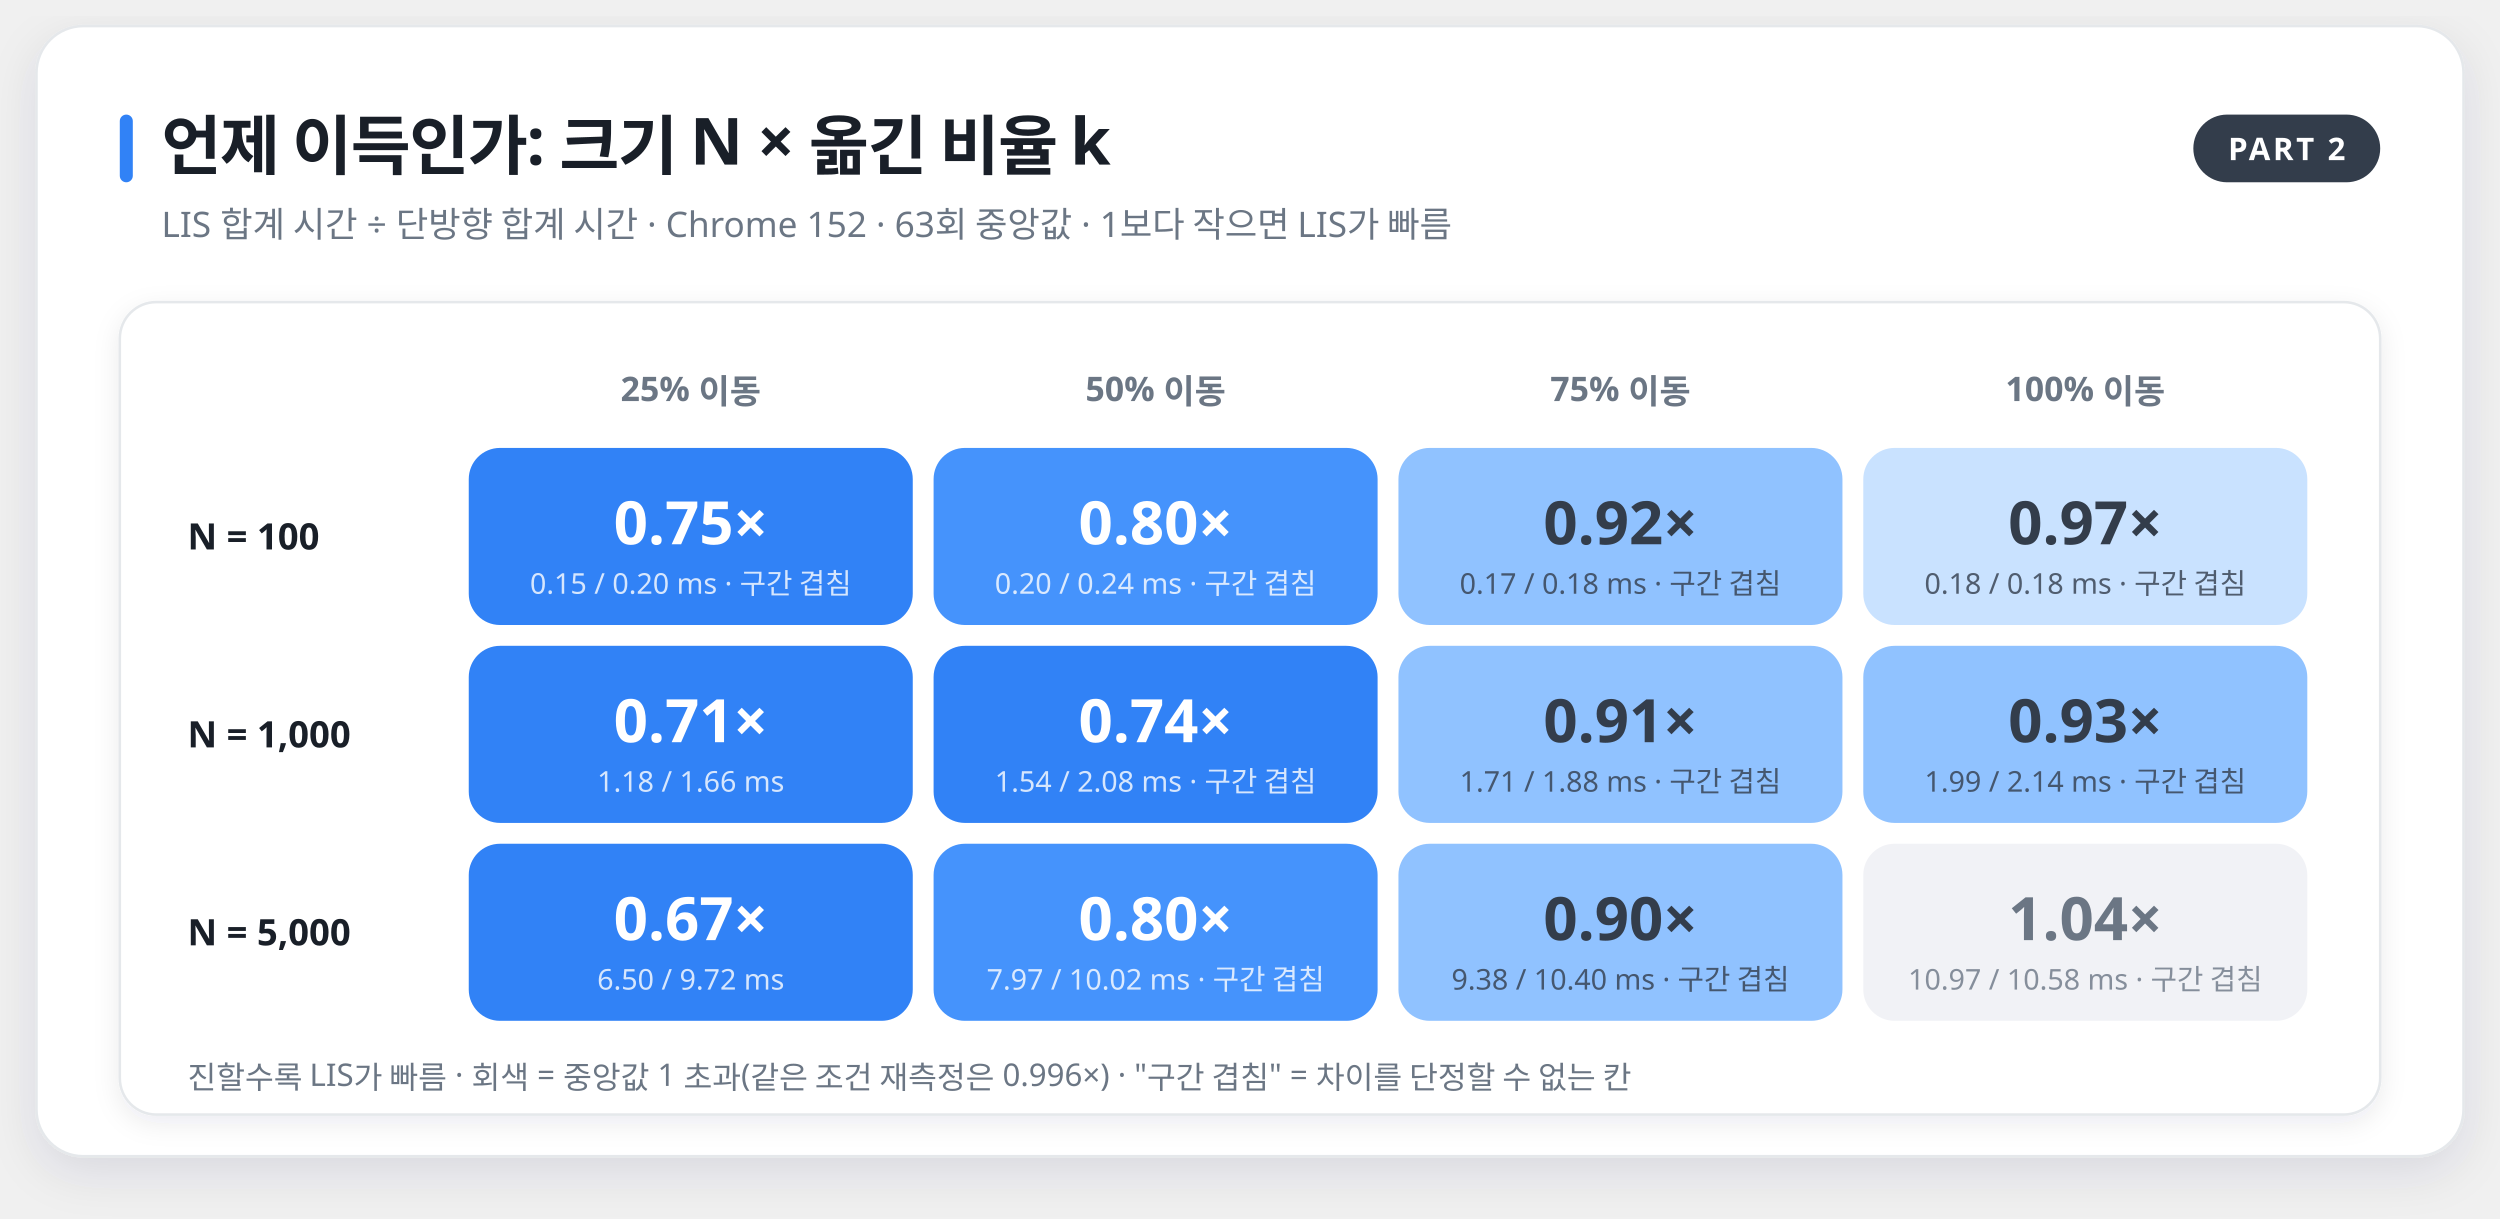
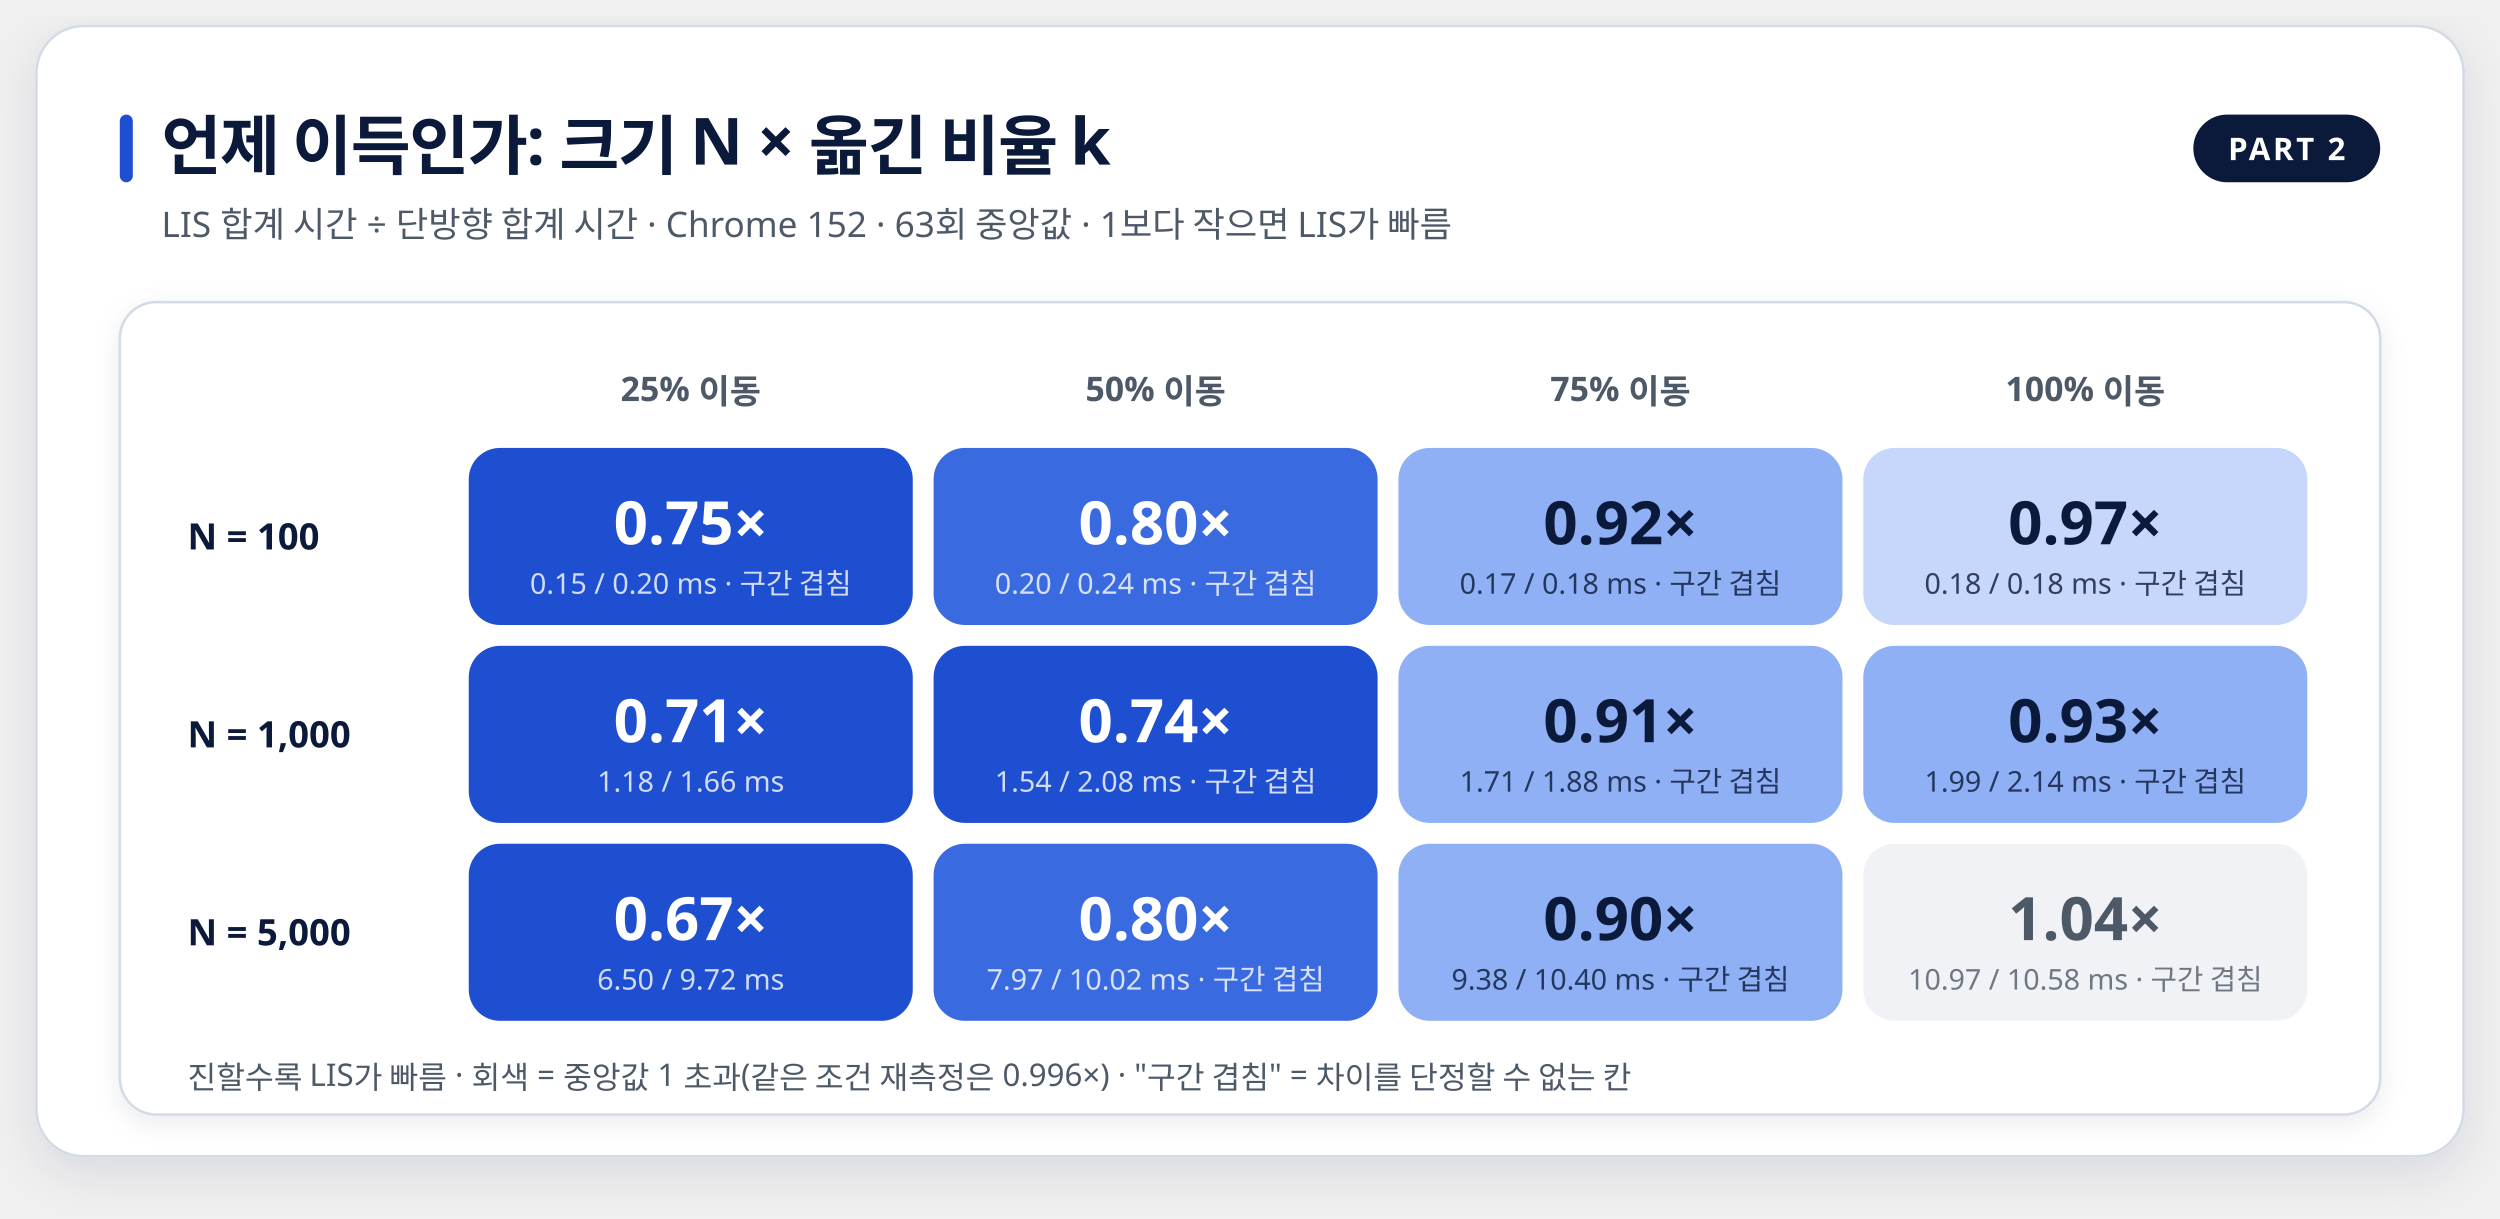
<svg xmlns="http://www.w3.org/2000/svg" width="960" height="468" viewBox="0 0 960 468" role="img" aria-label="N과 k에 따른 LIS 대 단방향 합계 시간 비율. N=5000, k=100%에서만 1.04로 LIS가 느림" font-family="Pretendard, 'Apple SD Gothic Neo', 'Malgun Gothic', 'Segoe UI', sans-serif">
  <defs>
    <filter id="sh" x="-10%" y="-10%" width="120%" height="130%">
      <feDropShadow dx="0" dy="6" stdDeviation="9" flood-color="#022047" flood-opacity="0.10" />
    </filter>
    <filter id="sh2" x="-10%" y="-10%" width="120%" height="140%">
      <feDropShadow dx="0" dy="3" stdDeviation="5" flood-color="#022047" flood-opacity="0.08" />
    </filter>
    <linearGradient id="gA" x1="0" y1="0" x2="0" y2="1">
-       <stop offset="0" stop-color="#3182f6" stop-opacity="0.55" />
-       <stop offset="1" stop-color="#3182f6" stop-opacity="0.04" />
+       <stop offset="0" stop-color="#1f4fd1" stop-opacity="0.55" />
+       <stop offset="1" stop-color="#1f4fd1" stop-opacity="0.04" />
    </linearGradient>
    <linearGradient id="gB" x1="0" y1="0" x2="0" y2="1">
-       <stop offset="0" stop-color="#90c2ff" stop-opacity="0.45" />
-       <stop offset="1" stop-color="#90c2ff" stop-opacity="0.05" />
+       <stop offset="0" stop-color="#8fb0f5" stop-opacity="0.45" />
+       <stop offset="1" stop-color="#8fb0f5" stop-opacity="0.05" />
    </linearGradient>
    <linearGradient id="gBar" x1="0" y1="0" x2="0" y2="1">
-       <stop offset="0" stop-color="#4593fc" />
-       <stop offset="1" stop-color="#3182f6" />
+       <stop offset="0" stop-color="#3a6ae0" />
+       <stop offset="1" stop-color="#1f4fd1" />
    </linearGradient>
    <linearGradient id="gNavy" x1="0" y1="0" x2="1" y2="1">
      <stop offset="0" stop-color="#4e5968" />
-       <stop offset="1" stop-color="#333d4b" />
+       <stop offset="1" stop-color="#0b1a3a" />
    </linearGradient>
  </defs>
-   <rect x="14" y="10" width="932" height="434" rx="18" fill="#ffffff" stroke="#e5e8eb" filter="url(#sh)" />
-   <rect x="46" y="44" width="5" height="26" rx="2.5" fill="#3182f6" />
-   <text x="62" y="65" font-size="25" font-weight="800" fill="#191f28" letter-spacing="-0.5">언제 이득인가: 크기 N × 옮긴 비율 k</text>
-   <text x="62" y="91" font-size="13.5" fill="#6b7684">LIS 합계 시간 ÷ 단방향 합계 시간 · Chrome 152 · 63회 중앙값 · 1보다 작으면 LIS가 빠름</text>
-   <rect x="842.24" y="44" width="71.76" height="26" rx="13" fill="#333d4b" />
+   <rect x="14" y="10" width="932" height="434" rx="18" fill="#ffffff" stroke="#d3dbe6" filter="url(#sh)" />
+   <rect x="46" y="44" width="5" height="26" rx="2.5" fill="#1f4fd1" />
+   <text x="62" y="65" font-size="25" font-weight="800" fill="#0b1a3a" letter-spacing="-0.5">언제 이득인가: 크기 N × 옮긴 비율 k</text>
+   <text x="62" y="91" font-size="13.5" fill="#4e5968">LIS 합계 시간 ÷ 단방향 합계 시간 · Chrome 152 · 63회 중앙값 · 1보다 작으면 LIS가 빠름</text>
+   <rect x="842.24" y="44" width="71.76" height="26" rx="13" fill="#0b1a3a" />
  <text x="878.12" y="61.5" font-size="12" font-weight="700" text-anchor="middle" fill="#ffffff" letter-spacing="1">PART 2</text>
-   <rect x="46" y="116" width="868" height="312" rx="14" fill="#ffffff" stroke="#e5e8eb" filter="url(#sh2)" />
-   <text x="265.25" y="154" font-size="13" font-weight="800" text-anchor="middle" fill="#6b7684">25% 이동</text>
-   <text x="443.75" y="154" font-size="13" font-weight="800" text-anchor="middle" fill="#6b7684">50% 이동</text>
-   <text x="622.25" y="154" font-size="13" font-weight="800" text-anchor="middle" fill="#6b7684">75% 이동</text>
-   <text x="800.75" y="154" font-size="13" font-weight="800" text-anchor="middle" fill="#6b7684">100% 이동</text>
-   <text x="72" y="211" font-size="14" font-weight="800" fill="#191f28">N = 100</text>
-   <rect x="180" y="172" width="170.5" height="68" rx="12" fill="#3182f6" />
+   <rect x="46" y="116" width="868" height="312" rx="14" fill="#ffffff" stroke="#d3dbe6" filter="url(#sh2)" />
+   <text x="265.25" y="154" font-size="13" font-weight="800" text-anchor="middle" fill="#4e5968">25% 이동</text>
+   <text x="443.75" y="154" font-size="13" font-weight="800" text-anchor="middle" fill="#4e5968">50% 이동</text>
+   <text x="622.25" y="154" font-size="13" font-weight="800" text-anchor="middle" fill="#4e5968">75% 이동</text>
+   <text x="800.75" y="154" font-size="13" font-weight="800" text-anchor="middle" fill="#4e5968">100% 이동</text>
+   <text x="72" y="211" font-size="14" font-weight="800" fill="#0b1a3a">N = 100</text>
+   <rect x="180" y="172" width="170.5" height="68" rx="12" fill="#1f4fd1" />
  <text x="265.25" y="209" font-size="23" font-weight="800" text-anchor="middle" fill="#ffffff">0.75×</text>
  <text x="265.25" y="228" font-size="11" text-anchor="middle" fill="#ffffff" fill-opacity="0.8">0.15 / 0.20 ms · 구간 겹침</text>
-   <rect x="358.5" y="172" width="170.5" height="68" rx="12" fill="#4593fc" />
+   <rect x="358.5" y="172" width="170.5" height="68" rx="12" fill="#3a6ae0" />
  <text x="443.75" y="209" font-size="23" font-weight="800" text-anchor="middle" fill="#ffffff">0.80×</text>
  <text x="443.75" y="228" font-size="11" text-anchor="middle" fill="#ffffff" fill-opacity="0.8">0.20 / 0.24 ms · 구간 겹침</text>
-   <rect x="537" y="172" width="170.5" height="68" rx="12" fill="#90c2ff" />
-   <text x="622.25" y="209" font-size="23" font-weight="800" text-anchor="middle" fill="#333d4b">0.92×</text>
-   <text x="622.25" y="228" font-size="11" text-anchor="middle" fill="#333d4b" fill-opacity="0.8">0.17 / 0.18 ms · 구간 겹침</text>
-   <rect x="715.5" y="172" width="170.5" height="68" rx="12" fill="#c9e2ff" />
-   <text x="800.75" y="209" font-size="23" font-weight="800" text-anchor="middle" fill="#333d4b">0.97×</text>
-   <text x="800.75" y="228" font-size="11" text-anchor="middle" fill="#333d4b" fill-opacity="0.8">0.18 / 0.18 ms · 구간 겹침</text>
-   <text x="72" y="287" font-size="14" font-weight="800" fill="#191f28">N = 1,000</text>
-   <rect x="180" y="248" width="170.5" height="68" rx="12" fill="#3182f6" />
+   <rect x="537" y="172" width="170.5" height="68" rx="12" fill="#8fb0f5" />
+   <text x="622.25" y="209" font-size="23" font-weight="800" text-anchor="middle" fill="#0b1a3a">0.92×</text>
+   <text x="622.25" y="228" font-size="11" text-anchor="middle" fill="#0b1a3a" fill-opacity="0.8">0.17 / 0.18 ms · 구간 겹침</text>
+   <rect x="715.5" y="172" width="170.5" height="68" rx="12" fill="#c7d6fb" />
+   <text x="800.75" y="209" font-size="23" font-weight="800" text-anchor="middle" fill="#0b1a3a">0.97×</text>
+   <text x="800.75" y="228" font-size="11" text-anchor="middle" fill="#0b1a3a" fill-opacity="0.8">0.18 / 0.18 ms · 구간 겹침</text>
+   <text x="72" y="287" font-size="14" font-weight="800" fill="#0b1a3a">N = 1,000</text>
+   <rect x="180" y="248" width="170.5" height="68" rx="12" fill="#1f4fd1" />
  <text x="265.25" y="285" font-size="23" font-weight="800" text-anchor="middle" fill="#ffffff">0.71×</text>
  <text x="265.25" y="304" font-size="11" text-anchor="middle" fill="#ffffff" fill-opacity="0.8">1.18 / 1.66 ms</text>
-   <rect x="358.5" y="248" width="170.5" height="68" rx="12" fill="#3182f6" />
+   <rect x="358.5" y="248" width="170.5" height="68" rx="12" fill="#1f4fd1" />
  <text x="443.75" y="285" font-size="23" font-weight="800" text-anchor="middle" fill="#ffffff">0.74×</text>
  <text x="443.75" y="304" font-size="11" text-anchor="middle" fill="#ffffff" fill-opacity="0.8">1.54 / 2.08 ms · 구간 겹침</text>
-   <rect x="537" y="248" width="170.5" height="68" rx="12" fill="#90c2ff" />
-   <text x="622.25" y="285" font-size="23" font-weight="800" text-anchor="middle" fill="#333d4b">0.91×</text>
-   <text x="622.25" y="304" font-size="11" text-anchor="middle" fill="#333d4b" fill-opacity="0.8">1.71 / 1.88 ms · 구간 겹침</text>
-   <rect x="715.5" y="248" width="170.5" height="68" rx="12" fill="#90c2ff" />
-   <text x="800.75" y="285" font-size="23" font-weight="800" text-anchor="middle" fill="#333d4b">0.93×</text>
-   <text x="800.75" y="304" font-size="11" text-anchor="middle" fill="#333d4b" fill-opacity="0.8">1.99 / 2.14 ms · 구간 겹침</text>
-   <text x="72" y="363" font-size="14" font-weight="800" fill="#191f28">N = 5,000</text>
-   <rect x="180" y="324" width="170.5" height="68" rx="12" fill="#3182f6" />
+   <rect x="537" y="248" width="170.5" height="68" rx="12" fill="#8fb0f5" />
+   <text x="622.25" y="285" font-size="23" font-weight="800" text-anchor="middle" fill="#0b1a3a">0.91×</text>
+   <text x="622.25" y="304" font-size="11" text-anchor="middle" fill="#0b1a3a" fill-opacity="0.8">1.71 / 1.88 ms · 구간 겹침</text>
+   <rect x="715.5" y="248" width="170.5" height="68" rx="12" fill="#8fb0f5" />
+   <text x="800.75" y="285" font-size="23" font-weight="800" text-anchor="middle" fill="#0b1a3a">0.93×</text>
+   <text x="800.75" y="304" font-size="11" text-anchor="middle" fill="#0b1a3a" fill-opacity="0.8">1.99 / 2.14 ms · 구간 겹침</text>
+   <text x="72" y="363" font-size="14" font-weight="800" fill="#0b1a3a">N = 5,000</text>
+   <rect x="180" y="324" width="170.5" height="68" rx="12" fill="#1f4fd1" />
  <text x="265.25" y="361" font-size="23" font-weight="800" text-anchor="middle" fill="#ffffff">0.67×</text>
  <text x="265.25" y="380" font-size="11" text-anchor="middle" fill="#ffffff" fill-opacity="0.8">6.50 / 9.72 ms</text>
-   <rect x="358.5" y="324" width="170.5" height="68" rx="12" fill="#4593fc" />
+   <rect x="358.5" y="324" width="170.5" height="68" rx="12" fill="#3a6ae0" />
  <text x="443.75" y="361" font-size="23" font-weight="800" text-anchor="middle" fill="#ffffff">0.80×</text>
  <text x="443.75" y="380" font-size="11" text-anchor="middle" fill="#ffffff" fill-opacity="0.8">7.97 / 10.02 ms · 구간 겹침</text>
-   <rect x="537" y="324" width="170.5" height="68" rx="12" fill="#90c2ff" />
-   <text x="622.25" y="361" font-size="23" font-weight="800" text-anchor="middle" fill="#333d4b">0.90×</text>
-   <text x="622.25" y="380" font-size="11" text-anchor="middle" fill="#333d4b" fill-opacity="0.8">9.38 / 10.40 ms · 구간 겹침</text>
+   <rect x="537" y="324" width="170.5" height="68" rx="12" fill="#8fb0f5" />
+   <text x="622.25" y="361" font-size="23" font-weight="800" text-anchor="middle" fill="#0b1a3a">0.90×</text>
+   <text x="622.25" y="380" font-size="11" text-anchor="middle" fill="#0b1a3a" fill-opacity="0.8">9.38 / 10.40 ms · 구간 겹침</text>
  <rect x="715.5" y="324" width="170.5" height="68" rx="12" fill="#f1f2f6" />
-   <text x="800.75" y="361" font-size="23" font-weight="800" text-anchor="middle" fill="#6b7684">1.04×</text>
-   <text x="800.75" y="380" font-size="11" text-anchor="middle" fill="#6b7684" fill-opacity="0.8">10.97 / 10.58 ms · 구간 겹침</text>
-   <text x="72" y="418" font-size="12" fill="#6b7684">진할수록 LIS가 빠름 · 회색 = 중앙값 1 초과(같은 조건 재측정은 0.996×) · "구간 겹침" = 차이를 단정할 수 없는 칸</text>
+   <text x="800.75" y="361" font-size="23" font-weight="800" text-anchor="middle" fill="#4e5968">1.04×</text>
+   <text x="800.75" y="380" font-size="11" text-anchor="middle" fill="#4e5968" fill-opacity="0.8">10.97 / 10.58 ms · 구간 겹침</text>
+   <text x="72" y="418" font-size="12" fill="#4e5968">진할수록 LIS가 빠름 · 회색 = 중앙값 1 초과(같은 조건 재측정은 0.996×) · "구간 겹침" = 차이를 단정할 수 없는 칸</text>
</svg>
